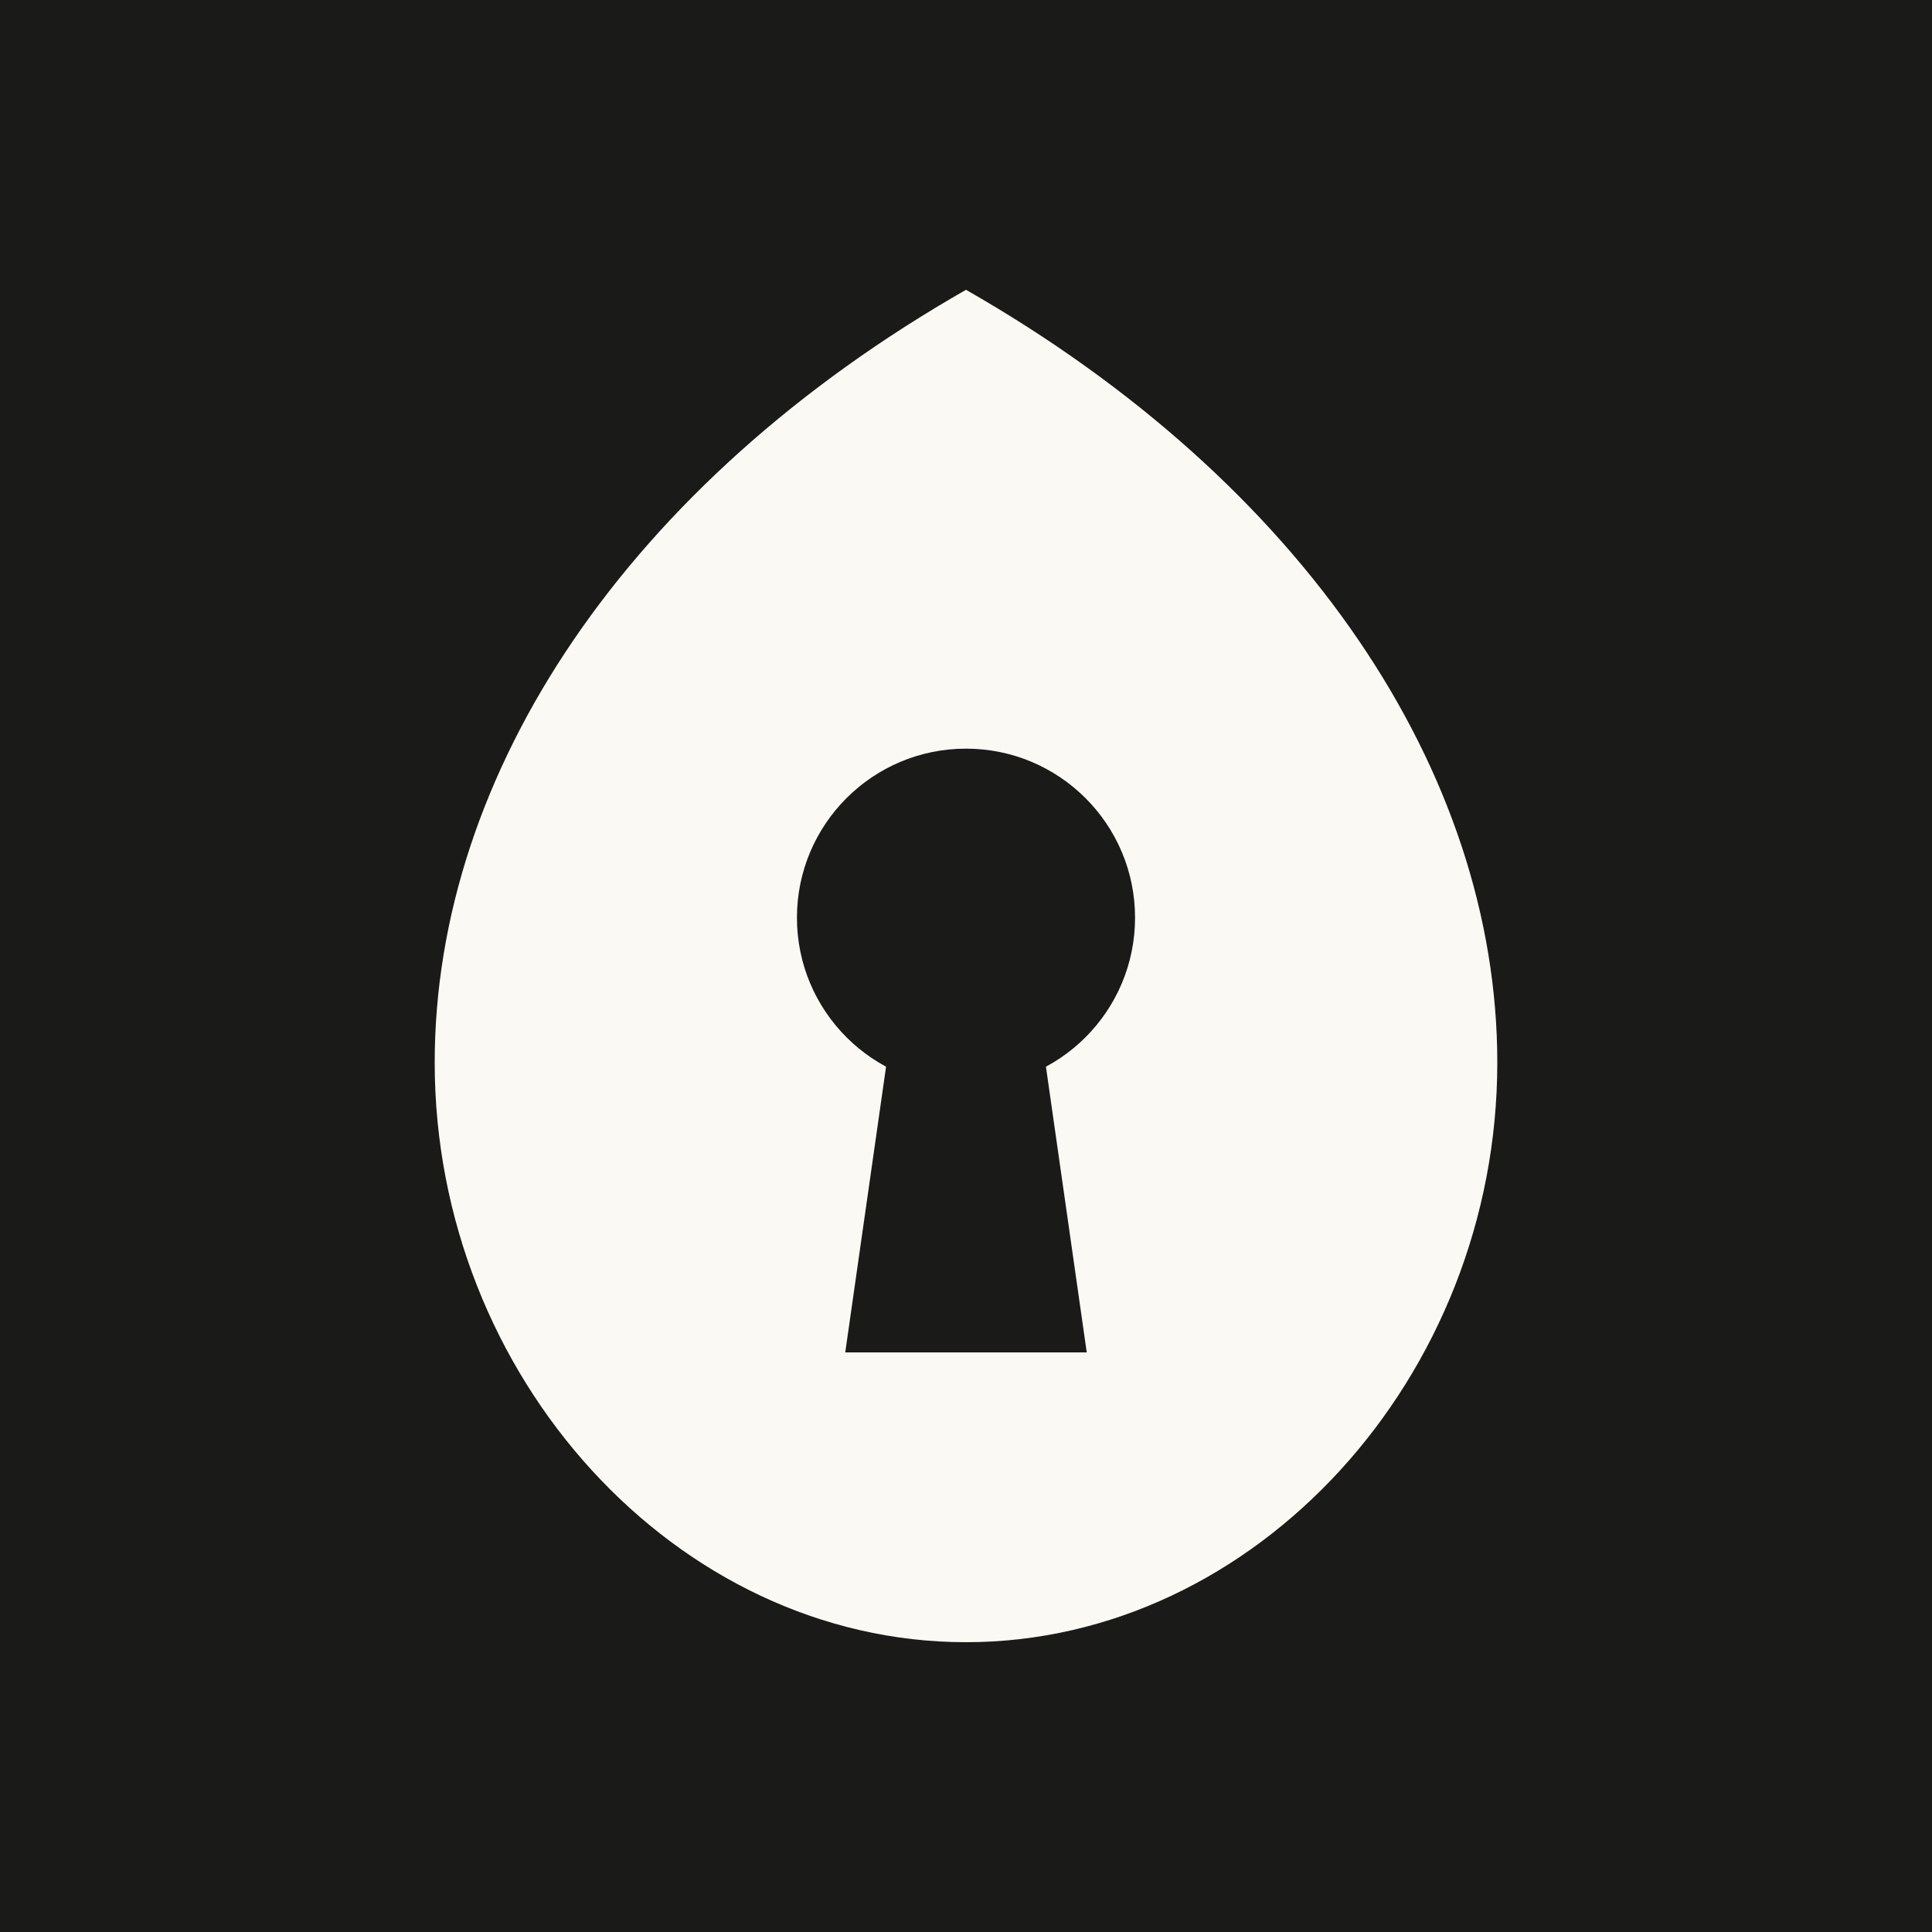
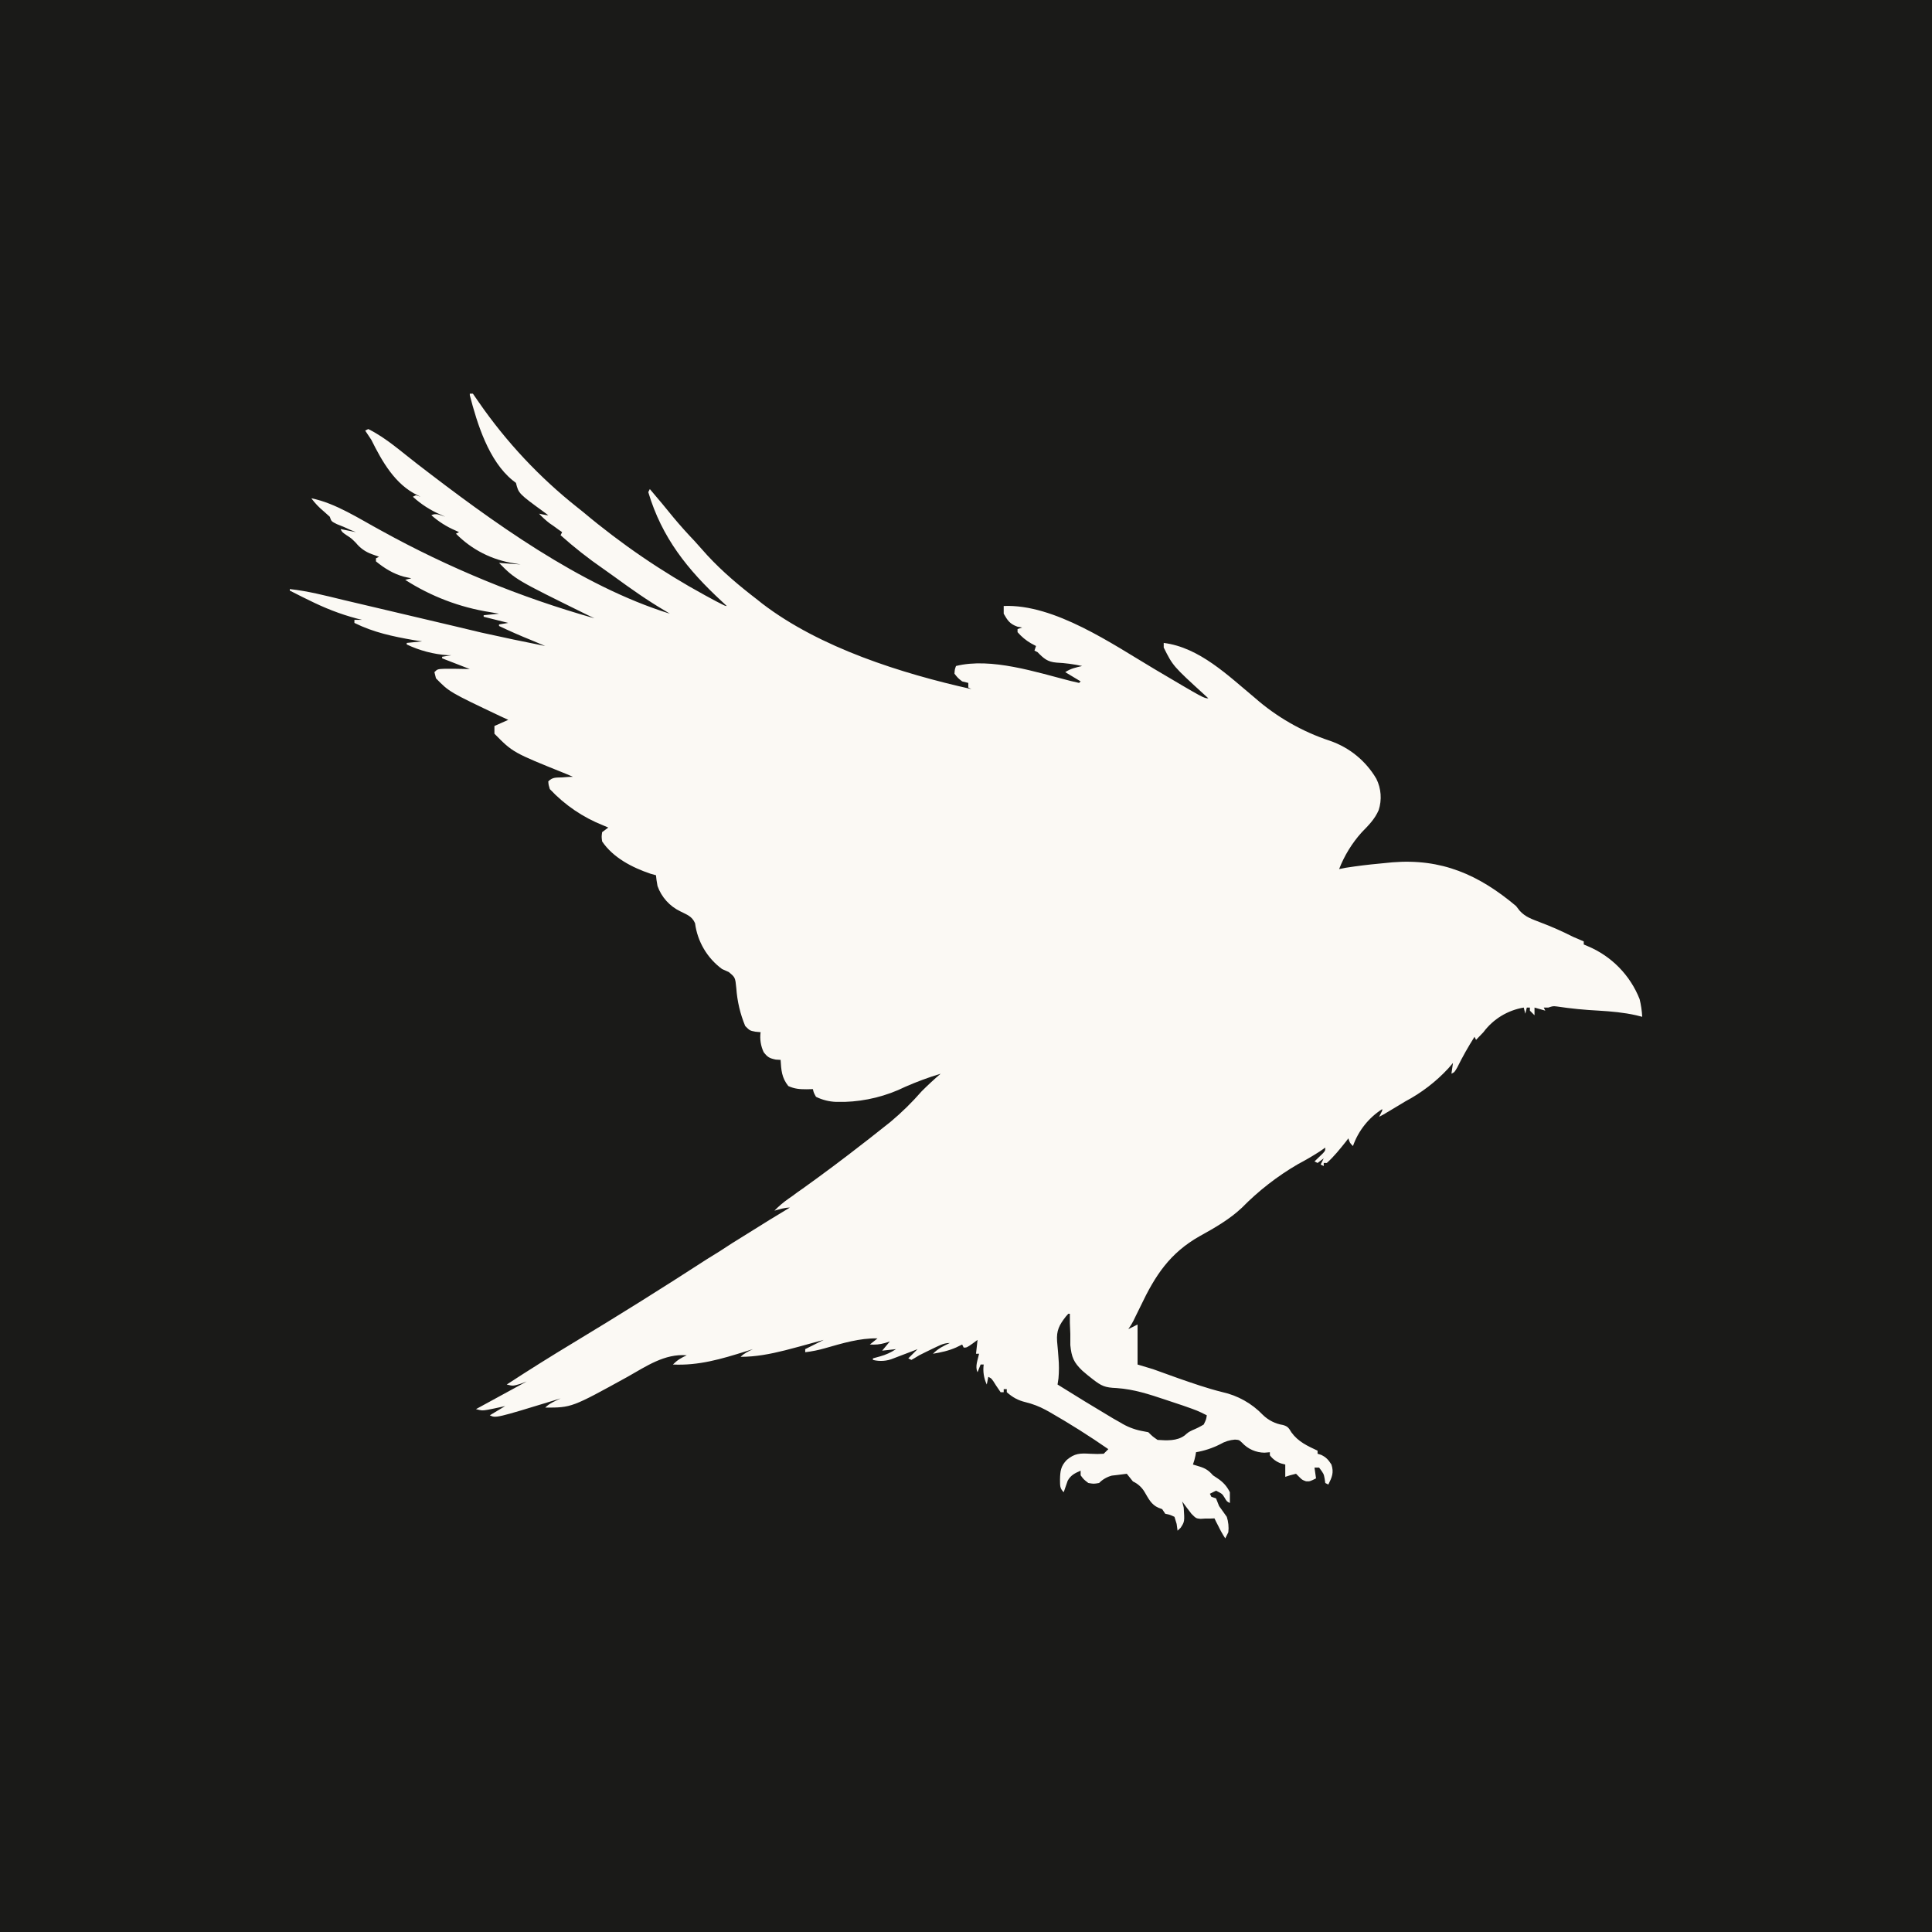
<svg xmlns="http://www.w3.org/2000/svg" viewBox="0 0 64 64" role="img" aria-label="NewTaven Superadmin">
  <rect width="64" height="64" fill="#1A1A18" />
  <g transform="translate(32 32) scale(0.8) translate(-32 -32)">
-     <path fill="#FBF9F4" d="M32 4 C 18 12, 10 24, 10 36 C 10 49, 20 60, 32 60 C 44 60, 54 49, 54 36 C 54 24, 46 12, 32 4 Z" />
-     <g fill="#1A1A18">
-       <circle cx="32" cy="30" r="7" />
-       <path d="M29 34 L 35 34 L 37 48 L 27 48 Z" />
+     <g transform="translate(1.069 2.567) scale(0.06371)">
+       <path fill="#FBF9F4" fill-rule="evenodd" d="M163 90h2l3.8 5.5A318 318 0 0 0 233 164l4 3.2a480 480 0 0 0 78.8 53.8l7.4 4c5.8 3 5.8 3 6.8 3l-3.1-2.9c-22.3-20.6-39.1-41.5-47.9-71.1l1-2q7.8 9.1 15.4 18.5a297 297 0 0 0 13.6 15.2l8.4 9.4c10 10.8 21 20 32.6 28.9l3 2.4c37.6 28.8 90.7 45.5 136 55.6l-2-1v-3l-4-1c-2.8-2.2-2.8-2.2-5-5 .2-2.8.2-2.8 1-5 22.9-5.7 52.4 4.1 74.4 9.7l5.6 1.3 1-1-10-6c3.6-2.4 6.8-3 11-4q-8.3-1.8-16.7-2.2c-5.9-.5-8.3-2.7-12.3-6.8l-2-1 1-3-3.2-1.7a34 34 0 0 1-8.8-7.3v-2l3-1-3.2-.6c-4.9-1.8-6.3-4-8.8-8.4v-5c33-1.4 70.7 24.8 98 41 32.1 19 32.1 19 35 19l-2.3-2.1C620 267 620 267 614 255v-3c23.2 2.9 41.9 21.3 59 35.5a141 141 0 0 0 49 28.1 56 56 0 0 1 30.2 24.7 27 27 0 0 1 1.5 20.4c-2.5 5.8-6.6 9.9-11 14.4A78 78 0 0 0 728 399l4.5-.9q11-1.7 22-2.7l8.1-.8c32-2.6 56.1 8 80.4 28.4l2.3 3c3.9 4.3 8.1 5.5 13.4 7.6q10.9 4.1 21.3 9.4l7 3v2l2.6 1.1a62 62 0 0 1 33.7 34.4q1.4 5.7 1.7 11.5l-4-1c-8-1.8-16-2.5-24.2-3a276 276 0 0 1-27.2-2.7c-2.6-.3-2.6-.3-5.6.7h-3l1 2-7-2v5l-3-3v-2h-2l-1 4-1-4a41 41 0 0 0-26.2 16l-4.8 5-1-2q-6.1 9.6-11.2 19.9C803 531 803 531 801 532l1-7-3 3.5a105 105 0 0 1-28 21.5l-8.3 5c-6.5 3.9-6.5 3.9-8.7 5l2-4v-1a47 47 0 0 0-19 24c-2-2-2-2-3-5l-1.5 2c-4 5-7.8 9.8-12.5 14h-2v2l-2-1 2-4-4 3-2-1 5.5-5.3c1.5-1.7 1.5-1.7 1.5-3.7l-3.4 2.4q-7 4.5-14.4 8.4a173 173 0 0 0-36.5 28.4c-8 7.5-17.6 13-27.2 18.3-19.5 11-29 25.5-38.5 45.5l-3.3 6.7-1.4 2.9C593 695 593 695 591 698l4-2 2-1v26l10 3 16.4 5.9c9.5 3.3 18.9 6.6 28.6 9a52 52 0 0 1 26.4 14.8 24 24 0 0 0 13.1 6.6c3.2.9 3.8 2 5.5 4.8 4.4 6.1 10.4 8.8 17 11.9v2l2.3.7c3.3 1.6 4.7 3.2 6.7 6.3 1.7 5.2.4 8.2-2 13l-2-1-.4-2.8c-.6-3.2-.6-3.2-3.6-7.2h-3l1 7c-4 2-4 2-6.5 1.9-2.5-.9-2.5-.9-4.6-3L700 792c-4 1-4 1-7 2v-8l-2.7-.7a15 15 0 0 1-7.3-5.3v-2l-3.5.3a20 20 0 0 1-14.6-6.5c-1.9-1.8-1.9-1.8-4.6-2a22 22 0 0 0-9.6 3A55 55 0 0 1 635 778l-.4 2.3c-.6 2.7-.6 2.7-1.6 5.7l4.3 1.3c3.9 1.2 6 2.6 8.7 5.7l3 2c3.6 2.4 6 5 8 9v7c-2-1-2-1-3.4-3.4-1.6-2.6-1.6-2.6-5.6-4.6l-4 2 1 2 3 1 2 5 5 7a24 24 0 0 1 1 10l-2 4a71 71 0 0 1-4.6-8.2l-1.4-2.7-1-2.1-2.5.1h-3.3l-3.3.2c-2.9-.3-2.9-.3-5.9-3.3l-3.2-4.2-2.8-3.8 1 4c.6 9.1.6 9.1-2 13.1l-2 1.9-.6-4.4-1.4-4.6c-3-1.4-3-1.4-6-2l-2-3-2.4-.9c-4.7-2-6.5-6-9-10.2a17 17 0 0 0-7.6-6.9l-4-5-6.2.8-3.5.4a18 18 0 0 0-8.3 4.8c-3.5.6-3.5.6-7 0-3-2.3-3-2.3-5-5v-3c-3.7 1.6-6.4 2.9-8.4 6.5L549 804c-2.7-2.7-2.3-4.4-2.4-8.2.1-5.5.5-8.8 4.4-12.8 5.1-4.3 8.6-4.4 15.2-4 4.8.2 4.8.2 8.8 0l3-3a525 525 0 0 0-38-24l-2.9-1.6a54 54 0 0 0-12.8-4.9c-5-1.2-8.4-3.1-12.3-6.5v-2h-2v2h-2l-3-4.4c-2.8-4.5-2.8-4.5-5-5.6l-1 5a23 23 0 0 1-2-13h-2l-2 5c-1.8-3.7.2-8.1 1-12h-2l1-9-3.4 2.5C486 710 486 710 484 710l-1-2-3.9 1.9c-5 2.2-9.7 3.2-15.1 4.1 3.4-3.4 6.7-5 11-7-4.4 0-7.4 2-11.4 3.8l-4.5 2.2c-4.1 2-4.1 2-7 3.8L450 718l-2-1 6-6-2.5 1-10.5 4-2.6 1a21 21 0 0 1-13.4 1v-1l4.7-1.3q5.5-1.5 10.3-4.7l-9 1 5-6-3.1 1c-3.5 1-6.3 1.2-9.9 1l5-4c-11.9-.2-22.8 3.2-34.1 6.4A79 79 0 0 1 381 713v-2l12-6-7 1.9-9.1 2.5-9.1 2.4c-9.6 2.4-18.9 4.2-28.8 4.2 2.4-2.4 5-3.5 8-5l-4.5 1.4c-15.9 5-30.7 9.4-47.5 8.6 3-3 5.3-4.3 9-6-14.4-1.2-26.4 7.2-38.5 14-36.3 20-36.3 20-53.5 20 2.9-2.9 6.4-4.2 10-6l-3.5 1.1c-38.6 11.8-38.6 11.8-42.5 9.9l10-6-3.1.7-4.2.9-4 .8c-3.7.6-3.7.6-7.7-.4l33-18-4.2 1.6c-4.8 1.4-4.8 1.4-8.8.4a1422 1422 0 0 1 43.7-27.4 3116 3116 0 0 0 86.3-54q8.3-5 16.4-10.4L353 630l4.8-3 13.2-8c-3.4 0-6.7 1.1-10 2a61 61 0 0 1 8.9-7.6l3-2.1q3-2.3 6.4-4.6A1179 1179 0 0 0 419 577l3.5-2.7L433 566l3.3-2.6q11-9.2 20.4-20 6-6 12.3-11.4-11.6 3.5-23 8.5a96 96 0 0 1-39.3 9.8h-5.5A32 32 0 0 1 388 547c-1.5-2.7-1.5-2.7-2-5l-4 .1c-4.6 0-7.8-.2-12-2.1-4.3-5.4-4.6-10.3-5-17l-3.2-.2c-4.2-.9-5.3-1.6-7.8-4.8a23 23 0 0 1-2-13l-3.3-.3c-3.7-.7-3.7-.7-6.7-3.7q-4.9-11.8-5.8-24.7c-.7-6.9-.7-6.9-4.9-10.4L327 464a44 44 0 0 1-17.6-29.8c-2-4.6-5.2-5.5-9.5-7.7A29 29 0 0 1 285 410c-.7-4-.7-4-1-7l-3.6-1c-11.8-4-24.3-10.4-31.4-21-.4-3-.4-3 0-6l4-3-3.3-1.4A96 96 0 0 1 215 347c-.8-2.6-.8-2.6-1-5 2.9-2.9 5.1-2.4 9.1-2.6l4-.3 2.9-.1-4.7-2C191 323.2 191 323.2 179 311v-5l9-4-5-2.3c-33.3-15.8-33.3-15.8-42-24.7l-1-4c2-2 2-2 6.8-2.2h5.8l5.9.1 4.5.1-18-7v-1l6-1h-2.3a74 74 0 0 1-26.7-7v-1l10-1-5.3-.8c-13.7-2.4-26.2-5-38.7-11.2v-2h5l-3.3-.8c-11.3-3-21.3-7-31.7-12.2l-3.7-1.8L46 218v-1c11.8 1.3 23 4.2 34.5 7l72.1 17 18 4.3q20.7 4.6 41.4 8.7l-8.8-3.7Q192.5 246 182 241v-1l6-1-16-4v-1l10-1-5.8-1a143 143 0 0 1-55.2-21l4-1-4.7-1c-7-1.9-12.8-5.5-18.3-10v-2l2-1-4.7-1.7A23 23 0 0 1 89 187c-3-3-3-3-6.1-5-2.9-2-2.9-2-3.9-4l10 2-3.5-1.4-4.4-2-4.5-1.8C73 173 73 173 72 170l-3.8-3.4A48 48 0 0 1 60 158c15.7 3.1 31.3 13.4 45.4 21A654 654 0 0 0 244 236l-4.6-2.2c-46.7-23-46.7-23-57.4-33.8l14 1-4-.7a67 67 0 0 1-38-19.3l2-1-2.4-1.1A58 58 0 0 1 138 169c3.2-1.6 5.7 0 9 1l-2.8-1.3A64 64 0 0 1 126 157l2-1 3 1-2-1c-14.6-7-23-21.9-30-36l-4-6 2-1c11.6 5.7 21.8 15 32 22.8 48 37 105.7 79.1 164 97.2l-3.3-2c-11.4-6.7-22-14.2-32.7-22l-7.3-5.2q-14.5-10-27.7-21.8l1-2-2.3-1.6-3-2.2-2.9-2a56 56 0 0 1-6.8-6.2l2.4.5c2.6.5 2.6.5 3.6.5l-2.3-1.7c-17-12.4-17-12.4-18.7-19.3l-2.2-1.7c-15.5-12.6-23-36.7-27.8-55.3z M552 688h1v5.7l.3 7.4v7.3c.8 7.9 2.2 11.2 7.8 16.6l3.3 2.8 3.4 2.7c5.8 4.5 8 5.5 15.6 5.8 11.4.8 21 4 31.8 7.6l11.4 3.8C636 751 636 751 642 754c-.4 2.7-.4 2.7-2 6a52 52 0 0 1-7.4 3.7c-2.6 1.3-2.6 1.3-5 3.4-5 3.7-11.5 3.3-17.6 2.9-3.3-2.3-3.3-2.3-6-5l-4.7-.9a41 41 0 0 1-13.5-5.4l-4.6-2.6A1823 1823 0 0 1 545 734l.6-4a75 75 0 0 0 0-13.4l-.3-4-.6-6.7c-.5-7 1.4-10.6 5.7-16.1z" />
    </g>
  </g>
</svg>
